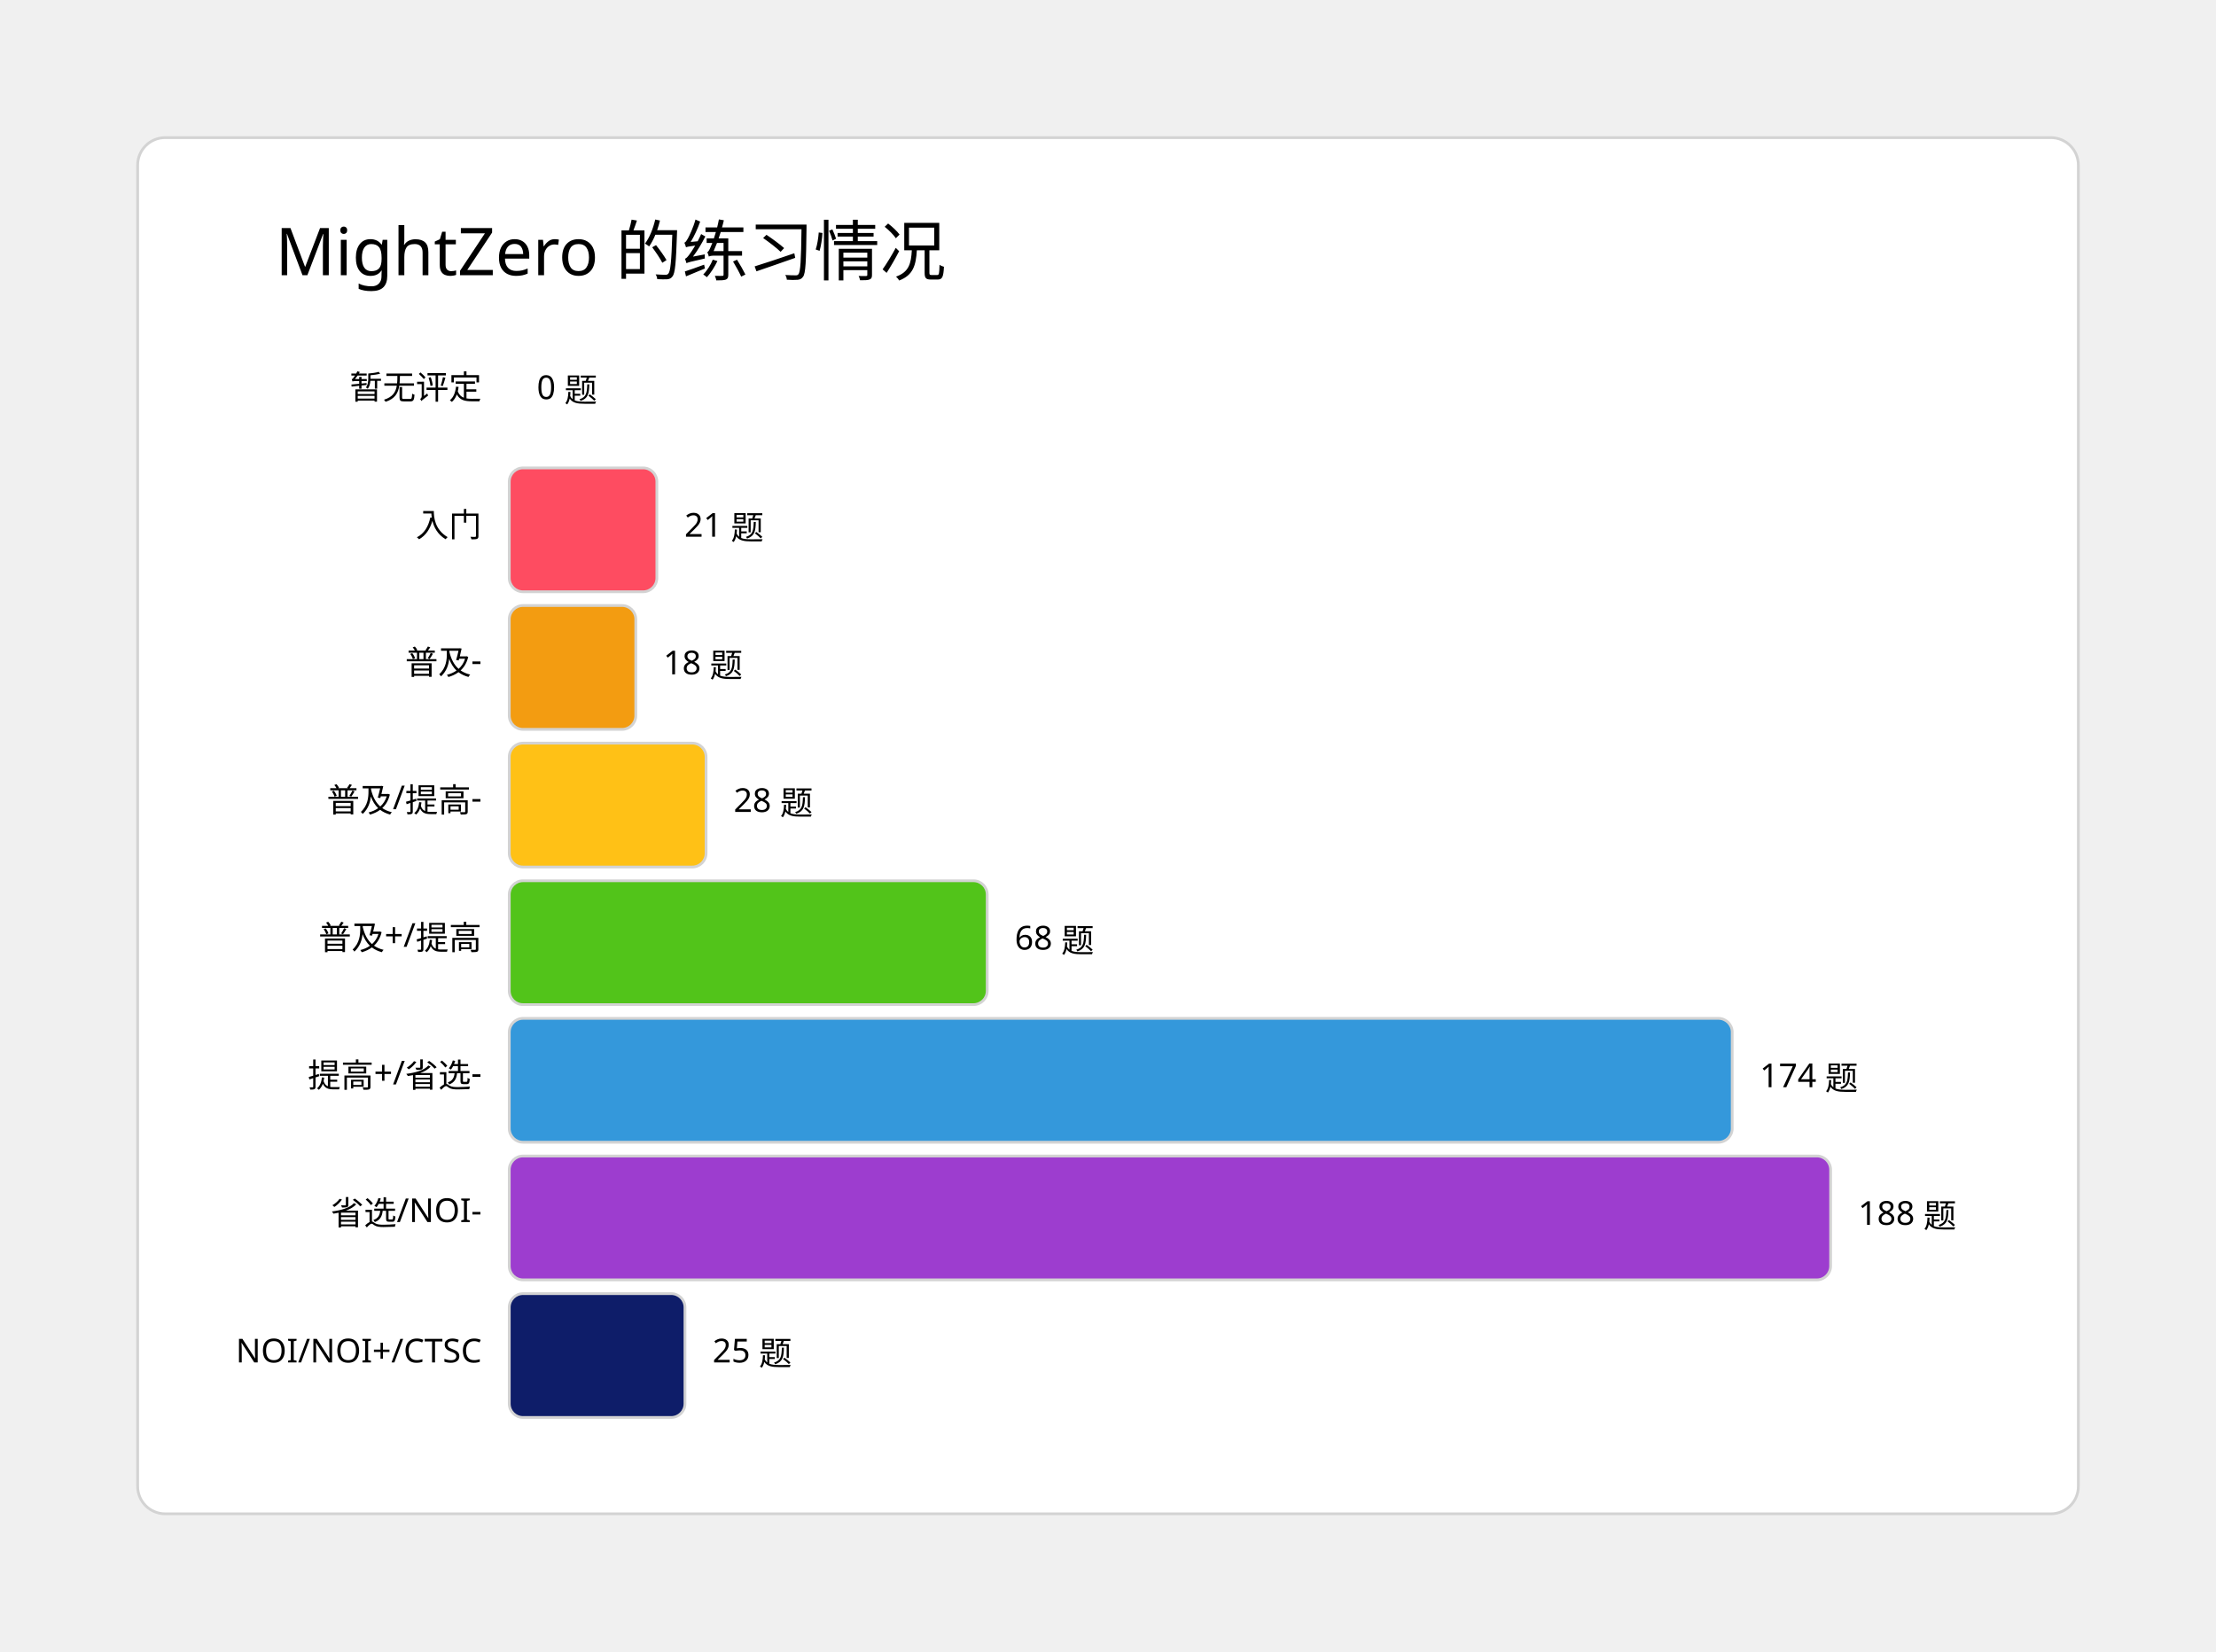
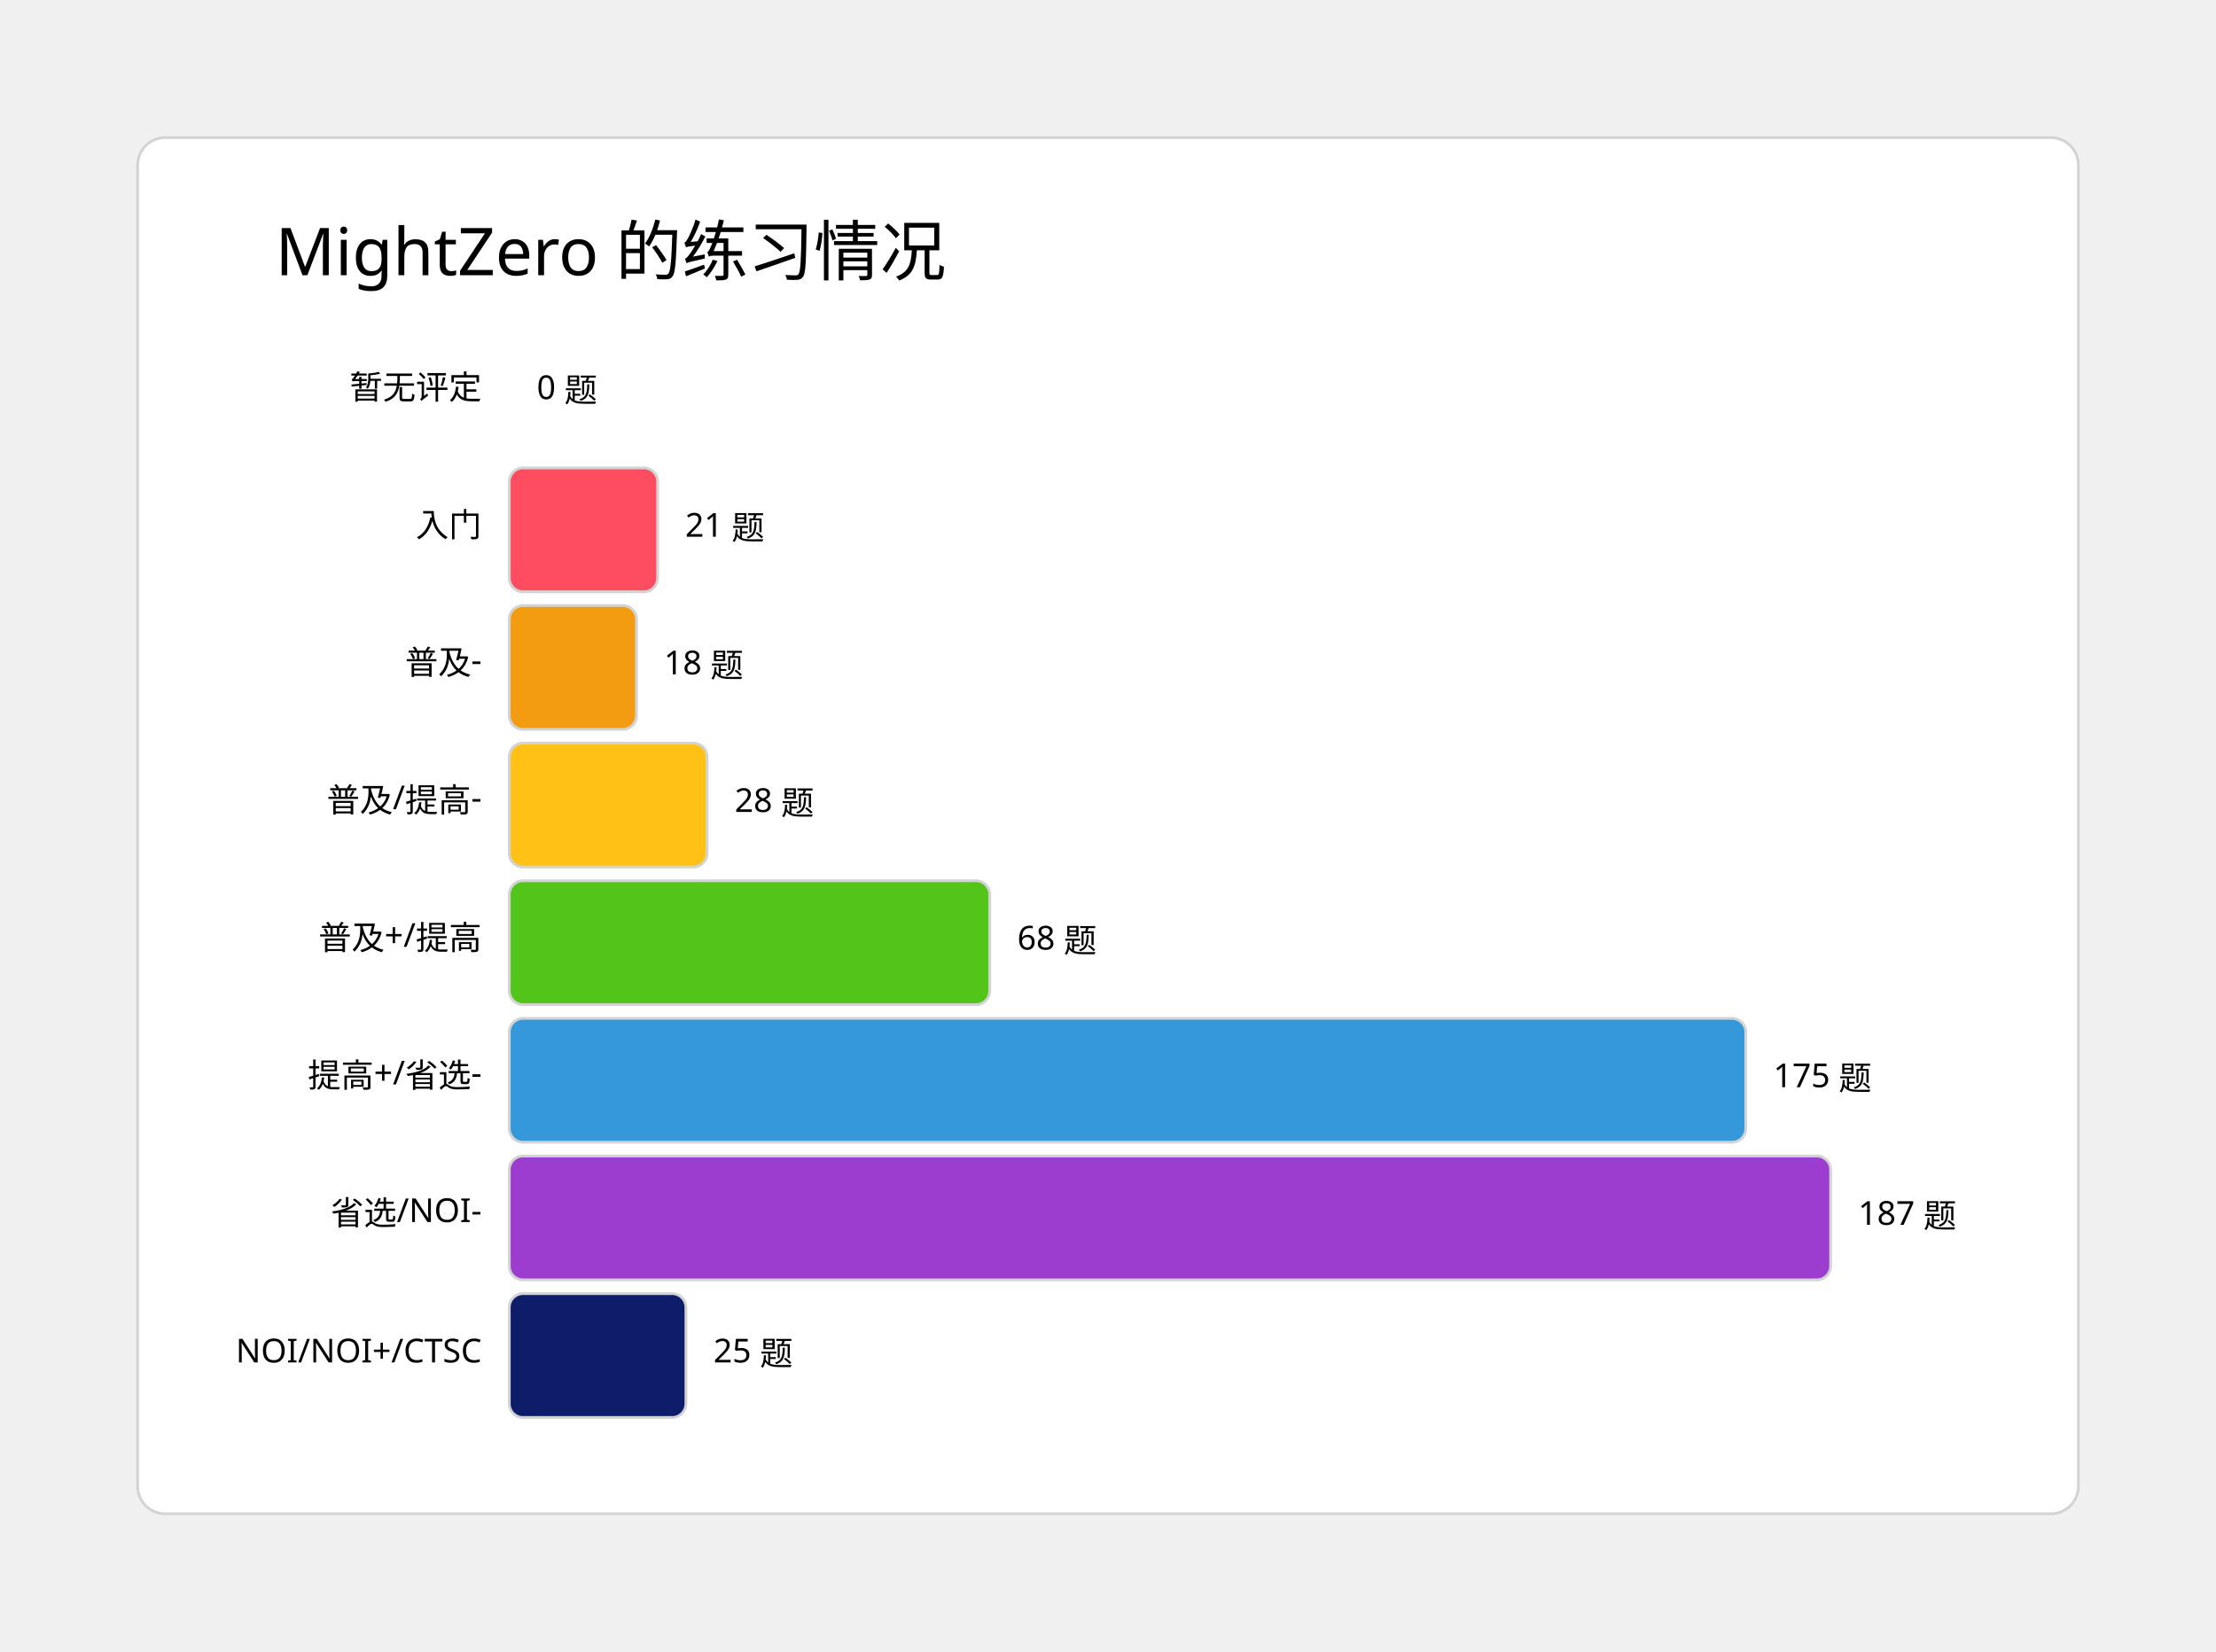
<svg xmlns="http://www.w3.org/2000/svg" baseProfile="tiny" height="600" version="1.2" width="805">
  <defs />
  <rect fill="white" height="500" rx="10" ry="10" stroke="lightgray" stroke-width="1" width="705" x="50" y="50" />
  <text font-family="SimHei" font-size="24" text-anchor="start" x="100" y="100">MightZero 的练习情况</text>
  <rect fill="#bfbfbf" height="45.0" rx="5" ry="5" stroke="lightgray" stroke-width="1" width="0.0" x="185" y="120.0" />
  <text font-family="SimHei" font-size="12" text-anchor="start" x="195.0" y="145.0">0 题</text>
  <text font-family="SimHei" font-size="12" text-anchor="end" x="175" y="145.0">暂无评定</text>
-   <rect fill="#fe4c61" height="45.0" rx="5" ry="5" stroke="lightgray" stroke-width="1" width="53.617" x="185" y="170.0" />
-   <text font-family="SimHei" font-size="12" text-anchor="start" x="248.617" y="195.0">21 题</text>
+   <rect fill="#fe4c61" height="45.0" rx="5" ry="5" stroke="lightgray" stroke-width="1" width="53.904" x="185" y="170.0" />
+   <text font-family="SimHei" font-size="12" text-anchor="start" x="248.904" y="195.0">21 题</text>
  <text font-family="SimHei" font-size="12" text-anchor="end" x="175" y="195.0">入门</text>
-   <rect fill="#f39c11" height="45.0" rx="5" ry="5" stroke="lightgray" stroke-width="1" width="45.957" x="185" y="220.0" />
-   <text font-family="SimHei" font-size="12" text-anchor="start" x="240.957" y="245.0">18 题</text>
+   <rect fill="#f39c11" height="45.0" rx="5" ry="5" stroke="lightgray" stroke-width="1" width="46.203" x="185" y="220.0" />
+   <text font-family="SimHei" font-size="12" text-anchor="start" x="241.203" y="245.0">18 题</text>
  <text font-family="SimHei" font-size="12" text-anchor="end" x="175" y="245.0">普及-</text>
-   <rect fill="#ffc116" height="45.0" rx="5" ry="5" stroke="lightgray" stroke-width="1" width="71.489" x="185" y="270.0" />
-   <text font-family="SimHei" font-size="12" text-anchor="start" x="266.489" y="295.0">28 题</text>
+   <rect fill="#ffc116" height="45.0" rx="5" ry="5" stroke="lightgray" stroke-width="1" width="71.872" x="185" y="270.0" />
+   <text font-family="SimHei" font-size="12" text-anchor="start" x="266.872" y="295.0">28 题</text>
  <text font-family="SimHei" font-size="12" text-anchor="end" x="175" y="295.0">普及/提高-</text>
-   <rect fill="#52c41a" height="45.0" rx="5" ry="5" stroke="lightgray" stroke-width="1" width="173.617" x="185" y="320.0" />
-   <text font-family="SimHei" font-size="12" text-anchor="start" x="368.617" y="345.0">68 题</text>
+   <rect fill="#52c41a" height="45.0" rx="5" ry="5" stroke="lightgray" stroke-width="1" width="174.546" x="185" y="320.0" />
+   <text font-family="SimHei" font-size="12" text-anchor="start" x="369.545" y="345.0">68 题</text>
  <text font-family="SimHei" font-size="12" text-anchor="end" x="175" y="345.0">普及+/提高</text>
-   <rect fill="#3498db" height="45.0" rx="5" ry="5" stroke="lightgray" stroke-width="1" width="444.255" x="185" y="370.0" />
-   <text font-family="SimHei" font-size="12" text-anchor="start" x="639.255" y="395.0">174 题</text>
+   <rect fill="#3498db" height="45.0" rx="5" ry="5" stroke="lightgray" stroke-width="1" width="449.198" x="185" y="370.0" />
+   <text font-family="SimHei" font-size="12" text-anchor="start" x="644.198" y="395.0">175 题</text>
  <text font-family="SimHei" font-size="12" text-anchor="end" x="175" y="395.0">提高+/省选-</text>
  <rect fill="#9d3dcf" height="45.0" rx="5" ry="5" stroke="lightgray" stroke-width="1" width="480.0" x="185" y="420.0" />
-   <text font-family="SimHei" font-size="12" text-anchor="start" x="675.0" y="445.0">188 题</text>
+   <text font-family="SimHei" font-size="12" text-anchor="start" x="675.0" y="445.0">187 题</text>
  <text font-family="SimHei" font-size="12" text-anchor="end" x="175" y="445.0">省选/NOI-</text>
-   <rect fill="#0e1d69" height="45.0" rx="5" ry="5" stroke="lightgray" stroke-width="1" width="63.83" x="185" y="470.0" />
-   <text font-family="SimHei" font-size="12" text-anchor="start" x="258.83" y="495.0">25 题</text>
+   <rect fill="#0e1d69" height="45.0" rx="5" ry="5" stroke="lightgray" stroke-width="1" width="64.171" x="185" y="470.0" />
+   <text font-family="SimHei" font-size="12" text-anchor="start" x="259.171" y="495.0">25 题</text>
  <text font-family="SimHei" font-size="12" text-anchor="end" x="175" y="495.0">NOI/NOI+/CTSC</text>
-   <text font-family="SimHei" font-size="14" opacity="0" text-anchor="start" x="-1000" y="-1000">生成时间: 2025-04-26 12:46:26</text>
+   <text font-family="SimHei" font-size="14" opacity="0" text-anchor="start" x="-1000" y="-1000">生成时间: 2025-04-27 01:01:09</text>
</svg>
